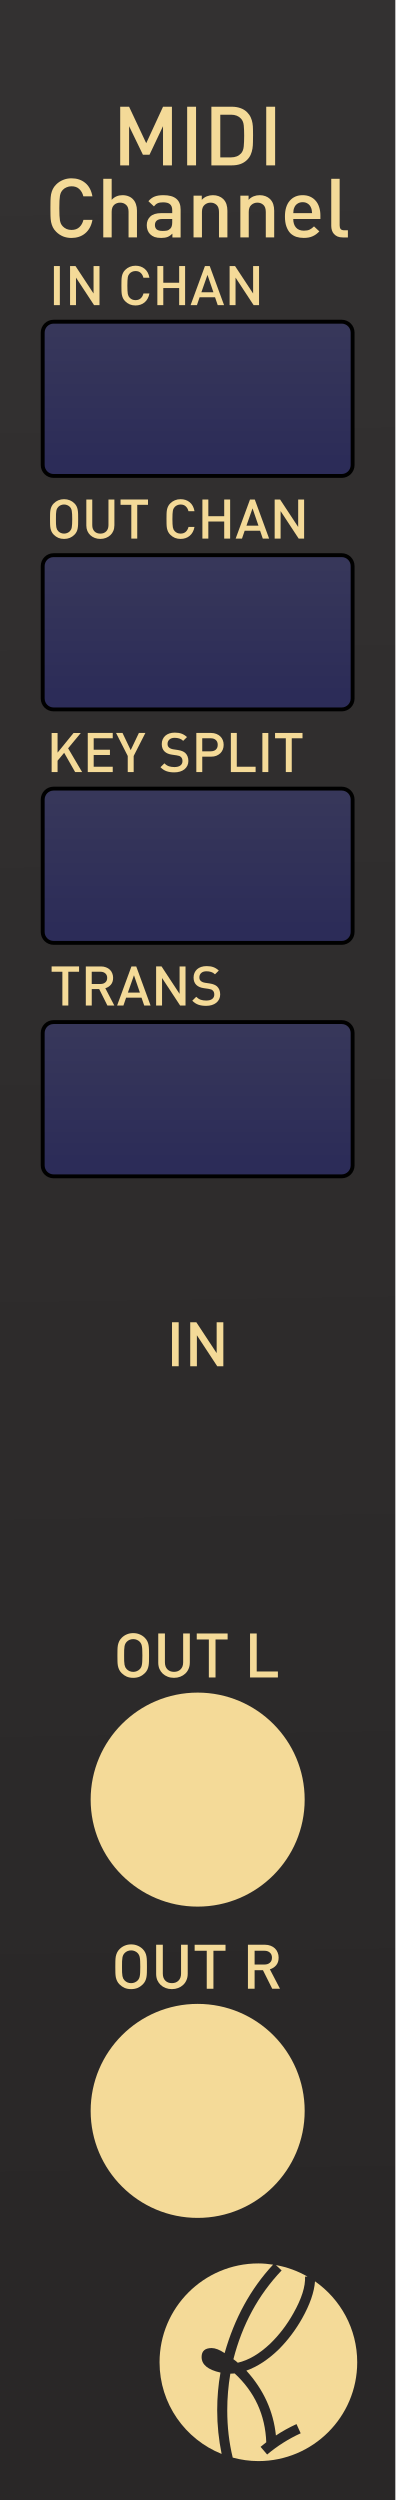
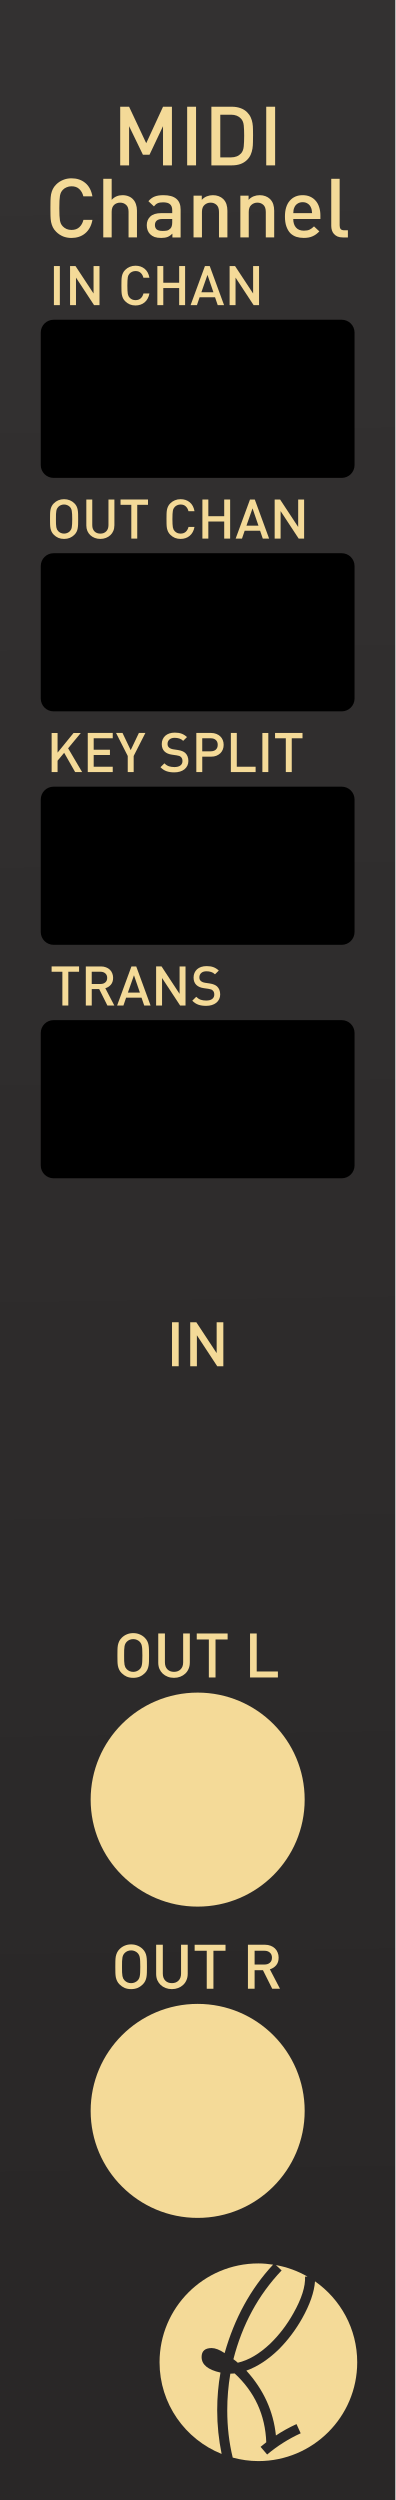
<svg xmlns="http://www.w3.org/2000/svg" xmlns:xlink="http://www.w3.org/1999/xlink" width="20.32mm" height="128.5mm" viewBox="0 0 20.32 128.5" version="1.1" id="svg1141">
  <defs id="defs1135">
-     <linearGradient id="linearGradient904">
-       <stop id="stop900" offset="0" style="stop-color:#2c2c58;stop-opacity:1" />
-       <stop id="stop902" offset="1" style="stop-color:#37375a;stop-opacity:1" />
-     </linearGradient>
    <linearGradient xlink:href="#linearGradient1109" id="linearGradient4954" gradientUnits="userSpaceOnUse" x1="110.747" y1="130.879" x2="111.503" y2="242.571" gradientTransform="matrix(0.4439375,0,0,0.9997364,-37.47226,-125.498)" />
    <linearGradient id="linearGradient1109">
      <stop style="stop-color:#333131;stop-opacity:1" offset="0" id="stop1105" />
      <stop style="stop-color:#292727;stop-opacity:1" offset="1" id="stop1107" />
    </linearGradient>
-     <linearGradient xlink:href="#linearGradient904" id="linearGradient1637" x1="25.4" y1="35.406" x2="25.4" y2="14.428" gradientUnits="userSpaceOnUse" gradientTransform="matrix(0.3982314,0,0,0.3171703,0.04492133,180.9472)" />
    <clipPath id="clipPath913" clipPathUnits="userSpaceOnUse">
      <path id="path911-3" d="M 0,472.252 H 165.6 V 0 H 0 Z" />
    </clipPath>
-     <linearGradient xlink:href="#linearGradient904" id="linearGradient1637-6" x1="25.4" y1="35.406" x2="25.4" y2="14.428" gradientUnits="userSpaceOnUse" gradientTransform="matrix(0.3982314,0,0,0.3171703,0.04492081,192.9472)" />
-     <linearGradient xlink:href="#linearGradient904" id="linearGradient1637-5" x1="25.4" y1="35.406" x2="25.4" y2="14.428" gradientUnits="userSpaceOnUse" gradientTransform="matrix(0.3982314,0,0,0.3171703,0.04492192,204.9472)" />
-     <linearGradient xlink:href="#linearGradient904" id="linearGradient1637-1" x1="25.4" y1="35.406" x2="25.4" y2="14.428" gradientUnits="userSpaceOnUse" gradientTransform="matrix(0.3982314,0,0,0.3171703,0.04492095,216.9472)" />
    <clipPath id="clipPath953" clipPathUnits="userSpaceOnUse">
      <path id="path951-3" d="M 0,500 H 200 V 0 H 0 Z" />
    </clipPath>
  </defs>
  <g id="layer4" style="display:inline">
    <path id="path1099" d="M 5e-7,-6.6e-6 H 20.32 V 128.5 H 5e-7 Z" style="display:inline;fill:url(#linearGradient4954);fill-opacity:1;stroke:#6e6e6e;stroke-width:0;stroke-miterlimit:4;stroke-dasharray:none;stroke-opacity:1" />
  </g>
  <g id="layer1" transform="translate(0,-168.5)" style="display:inline">
    <path style="display:inline;fill:#f4da98;fill-opacity:1;stroke:#000000;stroke-width:0;stroke-miterlimit:4;stroke-dasharray:none;stroke-opacity:0" d="M 15.66,277 A 5.5,5.5 0 0 1 10.16,282.5 5.5,5.5 0 0 1 4.66,277 5.5,5.5 0 0 1 10.16,271.5 5.5,5.5 0 0 1 15.66,277 Z" id="path4964" />
-     <rect style="display:inline;opacity:1;fill:url(#linearGradient1637);fill-opacity:1;stroke:#000000;stroke-width:0.2;stroke-linecap:butt;stroke-linejoin:miter;stroke-miterlimit:4;stroke-dasharray:none;stroke-opacity:1" id="rect1627" width="15.929" height="7.929" x="2.195" y="185.035" rx="0.56" />
+     <rect style="display:inline;opacity:1;fill:#000000;fill-opacity:1;stroke:#000000;stroke-width:0.2;stroke-linecap:butt;stroke-linejoin:miter;stroke-miterlimit:4;stroke-dasharray:none;stroke-opacity:1" id="rect1627" width="15.929" height="7.929" x="2.195" y="185.035" rx="0.56" />
    <g aria-label="IN" style="font-style:normal;font-variant:normal;font-weight:normal;font-stretch:normal;font-size:3.175px;line-height:100%;font-family:DIN;-inkscape-font-specification:DIN;text-align:center;letter-spacing:0px;word-spacing:0px;writing-mode:lr-tb;text-anchor:middle;fill:#f4da98;fill-opacity:1;stroke:#000000;stroke-width:0.265px;stroke-linecap:butt;stroke-linejoin:miter;stroke-opacity:0" id="text1979" transform="translate(32.17817,-37.48636)">
      <path d="m -22.994,276.211 v -2.261 h -0.343 v 2.261 z" style="fill:#f4da98;fill-opacity:1;stroke:#000000;stroke-width:0.265px;stroke-opacity:0" id="path1992" />
      <path d="m -20.699,276.211 v -2.261 h -0.343 v 1.587 l -1.045,-1.587 h -0.314 v 2.261 h 0.343 v -1.591 l 1.045,1.591 z" style="fill:#f4da98;fill-opacity:1;stroke:#000000;stroke-width:0.265px;stroke-opacity:0" id="path1994" />
    </g>
    <g aria-label="IN CHAN" style="font-style:normal;font-variant:normal;font-weight:500;font-stretch:normal;font-size:2.822px;line-height:1.25;font-family:DIN;-inkscape-font-specification:'DIN Medium';text-align:center;writing-mode:lr-tb;text-anchor:middle;fill:#f4da98;fill-opacity:1;stroke:none;stroke-width:1;stroke-miterlimit:4;stroke-dasharray:none;stroke-opacity:1" id="text908">
      <path d="m 3.076,184.184 v -2.009 h -0.305 v 2.009 z" style="fill:#f4da98;fill-opacity:1;stroke-width:1" id="path949" />
      <path d="m 5.114,184.184 v -2.009 h -0.305 v 1.411 l -0.929,-1.411 h -0.279 v 2.009 h 0.305 v -1.414 l 0.929,1.414 z" style="fill:#f4da98;fill-opacity:1;stroke-width:1" id="path951" />
      <path d="M 7.682,183.583 H 7.374 q -0.037,0.152 -0.138,0.248 -0.102,0.096 -0.271,0.096 -0.09,0 -0.167,-0.031 -0.076,-0.034 -0.13,-0.09 -0.037,-0.04 -0.062,-0.085 -0.023,-0.048 -0.037,-0.116 -0.011,-0.071 -0.017,-0.172 -0.006,-0.102 -0.006,-0.254 0,-0.152 0.006,-0.254 0.006,-0.102 0.017,-0.169 0.014,-0.071 0.037,-0.116 0.025,-0.048 0.062,-0.087 0.054,-0.056 0.13,-0.087 0.076,-0.034 0.167,-0.034 0.169,0 0.268,0.096 0.102,0.096 0.138,0.248 h 0.31 q -0.054,-0.302 -0.246,-0.46 -0.192,-0.158 -0.471,-0.158 -0.158,0 -0.291,0.056 -0.133,0.054 -0.237,0.158 -0.073,0.073 -0.113,0.155 -0.04,0.082 -0.059,0.178 -0.017,0.096 -0.02,0.214 -0.003,0.116 -0.003,0.26 0,0.144 0.003,0.262 0.003,0.116 0.02,0.212 0.02,0.096 0.059,0.178 0.04,0.082 0.113,0.155 0.104,0.104 0.237,0.161 0.133,0.054 0.291,0.054 0.135,0 0.254,-0.04 0.121,-0.04 0.214,-0.119 0.096,-0.079 0.158,-0.195 0.065,-0.116 0.09,-0.265 z" style="fill:#f4da98;fill-opacity:1;stroke-width:1" id="path953" />
      <path d="m 9.514,184.184 v -2.009 h -0.305 v 0.858 H 8.393 v -0.858 h -0.305 v 2.009 h 0.305 v -0.878 h 0.816 v 0.878 z" style="fill:#f4da98;fill-opacity:1;stroke-width:1" id="path955" />
      <path d="m 11.517,184.184 -0.737,-2.009 h -0.246 l -0.737,2.009 h 0.325 l 0.138,-0.404 h 0.793 l 0.138,0.404 z m -0.548,-0.663 h -0.618 l 0.313,-0.892 z" style="fill:#f4da98;fill-opacity:1;stroke-width:1" id="path958" />
      <path d="m 13.315,184.184 v -2.009 h -0.305 v 1.411 l -0.929,-1.411 h -0.279 v 2.009 h 0.305 v -1.414 l 0.929,1.414 z" style="fill:#f4da98;fill-opacity:1;stroke-width:1" id="path960" />
    </g>
    <g aria-label="OUT CHAN" style="font-style:normal;font-variant:normal;font-weight:500;font-stretch:normal;font-size:2.822px;line-height:1.25;font-family:DIN;-inkscape-font-specification:'DIN Medium';text-align:center;writing-mode:lr-tb;text-anchor:middle;fill:#f4da98;fill-opacity:1;stroke:none;stroke-width:1;stroke-miterlimit:4;stroke-dasharray:none;stroke-opacity:1" id="text912">
      <path d="m 4.017,195.179 q 0,-0.144 -0.003,-0.26 -0.003,-0.119 -0.02,-0.214 -0.017,-0.096 -0.056,-0.178 -0.04,-0.082 -0.113,-0.155 -0.104,-0.104 -0.237,-0.158 -0.133,-0.056 -0.294,-0.056 -0.161,0 -0.294,0.056 -0.13,0.054 -0.234,0.158 -0.073,0.073 -0.113,0.155 -0.04,0.082 -0.059,0.178 -0.017,0.096 -0.02,0.214 -0.003,0.116 -0.003,0.26 0,0.144 0.003,0.262 0.003,0.116 0.02,0.212 0.02,0.096 0.059,0.178 0.04,0.082 0.113,0.155 0.104,0.104 0.234,0.161 0.133,0.054 0.294,0.054 0.161,0 0.294,-0.054 0.133,-0.056 0.237,-0.161 0.073,-0.073 0.113,-0.155 0.04,-0.082 0.056,-0.178 0.017,-0.096 0.02,-0.212 0.003,-0.119 0.003,-0.262 z m -0.305,0 q 0,0.152 -0.006,0.254 -0.003,0.099 -0.017,0.169 -0.011,0.068 -0.037,0.116 -0.023,0.045 -0.059,0.085 -0.054,0.057 -0.133,0.09 -0.076,0.034 -0.167,0.034 -0.09,0 -0.169,-0.034 -0.076,-0.034 -0.13,-0.09 -0.037,-0.04 -0.062,-0.085 -0.023,-0.048 -0.037,-0.116 -0.011,-0.071 -0.017,-0.169 -0.003,-0.102 -0.003,-0.254 0,-0.152 0.003,-0.251 0.006,-0.102 0.017,-0.169 0.014,-0.07 0.037,-0.116 0.025,-0.048 0.062,-0.087 0.054,-0.056 0.13,-0.09 0.079,-0.034 0.169,-0.034 0.09,0 0.167,0.034 0.079,0.034 0.133,0.09 0.037,0.04 0.059,0.087 0.025,0.045 0.037,0.116 0.014,0.068 0.017,0.169 0.006,0.099 0.006,0.251 z" style="fill:#f4da98;fill-opacity:1;stroke-width:1" id="path963" />
      <path d="m 5.88,195.507 v -1.332 h -0.305 v 1.318 q 0,0.203 -0.116,0.319 -0.113,0.116 -0.302,0.116 -0.189,0 -0.302,-0.116 -0.113,-0.116 -0.113,-0.319 v -1.318 h -0.305 v 1.332 q 0,0.155 0.054,0.285 0.056,0.127 0.152,0.217 0.096,0.09 0.229,0.141 0.133,0.051 0.285,0.051 0.152,0 0.285,-0.051 0.133,-0.051 0.229,-0.141 0.099,-0.09 0.152,-0.217 0.056,-0.13 0.056,-0.285 z" style="fill:#f4da98;fill-opacity:1;stroke-width:1" id="path965" />
      <path d="m 7.607,194.448 v -0.274 H 6.196 v 0.274 h 0.553 v 1.736 h 0.305 v -1.736 z" style="fill:#f4da98;fill-opacity:1;stroke-width:1" id="path967" />
      <path d="M 9.998,195.583 H 9.69 q -0.037,0.152 -0.138,0.248 -0.102,0.096 -0.271,0.096 -0.09,0 -0.167,-0.031 -0.076,-0.034 -0.13,-0.09 -0.037,-0.04 -0.062,-0.085 -0.023,-0.048 -0.037,-0.116 -0.011,-0.071 -0.017,-0.172 -0.006,-0.102 -0.006,-0.254 0,-0.152 0.006,-0.254 0.006,-0.102 0.017,-0.169 0.014,-0.071 0.037,-0.116 0.025,-0.048 0.062,-0.087 0.054,-0.056 0.13,-0.087 0.076,-0.034 0.167,-0.034 0.169,0 0.268,0.096 0.102,0.096 0.138,0.248 H 9.998 q -0.054,-0.302 -0.246,-0.46 -0.192,-0.158 -0.471,-0.158 -0.158,0 -0.291,0.056 -0.133,0.054 -0.237,0.158 -0.073,0.073 -0.113,0.155 -0.04,0.082 -0.059,0.178 -0.017,0.096 -0.02,0.214 -0.003,0.116 -0.003,0.26 0,0.144 0.003,0.262 0.003,0.116 0.02,0.212 0.02,0.096 0.059,0.178 0.04,0.082 0.113,0.155 0.104,0.104 0.237,0.161 0.133,0.054 0.291,0.054 0.135,0 0.254,-0.04 0.121,-0.04 0.214,-0.119 0.096,-0.079 0.158,-0.195 0.065,-0.116 0.09,-0.265 z" style="fill:#f4da98;fill-opacity:1;stroke-width:1" id="path969" />
      <path d="m 11.829,196.184 v -2.009 h -0.305 v 0.858 h -0.816 v -0.858 h -0.305 v 2.009 h 0.305 v -0.878 h 0.816 v 0.878 z" style="fill:#f4da98;fill-opacity:1;stroke-width:1" id="path971" />
      <path d="m 13.833,196.184 -0.737,-2.009 h -0.246 l -0.737,2.009 h 0.325 l 0.138,-0.404 h 0.793 l 0.138,0.404 z m -0.548,-0.663 h -0.618 l 0.313,-0.892 z" style="fill:#f4da98;fill-opacity:1;stroke-width:1" id="path973" />
      <path d="m 15.631,196.184 v -2.009 h -0.305 v 1.411 l -0.929,-1.411 h -0.279 v 2.009 h 0.305 v -1.414 l 0.929,1.414 z" style="fill:#f4da98;fill-opacity:1;stroke-width:1" id="path975" />
    </g>
    <g aria-label="TRANS" style="font-style:normal;font-variant:normal;font-weight:500;font-stretch:normal;font-size:2.822px;line-height:1.25;font-family:DIN;-inkscape-font-specification:'DIN Medium';text-align:center;writing-mode:lr-tb;text-anchor:middle;fill:#f4da98;fill-opacity:1;stroke:none;stroke-width:1;stroke-miterlimit:4;stroke-dasharray:none;stroke-opacity:1" id="text916" transform="translate(-2.2366667e-6,11.99992)">
      <path d="m 4.064,206.448 v -0.274 H 2.653 v 0.274 h 0.553 v 1.736 h 0.305 v -1.736 z" style="fill:#f4da98;fill-opacity:1;stroke-width:1" id="path978" />
      <path d="m 5.876,208.184 -0.463,-0.889 q 0.169,-0.048 0.285,-0.181 0.116,-0.135 0.116,-0.353 0,-0.127 -0.045,-0.234 -0.042,-0.11 -0.124,-0.186 -0.082,-0.079 -0.198,-0.121 -0.113,-0.045 -0.257,-0.045 H 4.411 v 2.009 h 0.305 v -0.847 h 0.381 l 0.423,0.847 z m -0.367,-1.42 q 0,0.15 -0.096,0.231 -0.093,0.082 -0.246,0.082 h -0.452 v -0.629 h 0.452 q 0.152,0 0.246,0.085 0.096,0.082 0.096,0.231 z" style="fill:#f4da98;fill-opacity:1;stroke-width:1" id="path980" />
      <path d="m 7.739,208.184 -0.737,-2.009 H 6.756 l -0.737,2.009 h 0.325 l 0.138,-0.404 h 0.793 l 0.138,0.404 z M 7.191,207.521 H 6.573 l 0.313,-0.892 z" style="fill:#f4da98;fill-opacity:1;stroke-width:1" id="path982" />
      <path d="m 9.536,208.184 v -2.009 h -0.305 v 1.411 L 8.303,206.174 h -0.279 v 2.009 h 0.305 v -1.414 l 0.929,1.414 z" style="fill:#f4da98;fill-opacity:1;stroke-width:1" id="path984" />
      <path d="m 11.317,207.611 q 0,-0.13 -0.042,-0.234 -0.04,-0.104 -0.121,-0.178 -0.065,-0.056 -0.15,-0.09 -0.085,-0.037 -0.226,-0.059 l -0.229,-0.034 q -0.147,-0.023 -0.226,-0.093 -0.04,-0.037 -0.059,-0.082 -0.017,-0.048 -0.017,-0.104 0,-0.135 0.093,-0.223 0.096,-0.09 0.274,-0.09 0.127,0 0.234,0.034 0.11,0.031 0.203,0.121 l 0.195,-0.192 q -0.13,-0.121 -0.277,-0.175 -0.147,-0.054 -0.347,-0.054 -0.158,0 -0.282,0.042 -0.124,0.042 -0.212,0.121 -0.085,0.079 -0.133,0.189 -0.045,0.107 -0.045,0.237 0,0.246 0.147,0.384 0.135,0.127 0.381,0.161 l 0.237,0.034 q 0.09,0.014 0.135,0.031 0.045,0.017 0.085,0.054 0.079,0.071 0.079,0.209 0,0.147 -0.11,0.229 -0.107,0.079 -0.305,0.079 -0.155,0 -0.279,-0.04 -0.124,-0.042 -0.234,-0.152 l -0.203,0.2 q 0.144,0.147 0.313,0.206 0.169,0.059 0.398,0.059 0.158,0 0.291,-0.04 0.133,-0.04 0.229,-0.116 0.096,-0.076 0.15,-0.186 0.054,-0.11 0.054,-0.248 z" style="fill:#f4da98;fill-opacity:1;stroke-width:1" id="path986" />
    </g>
    <g aria-label="KEY SPLIT" style="font-style:normal;font-variant:normal;font-weight:500;font-stretch:normal;font-size:2.822px;line-height:1.25;font-family:DIN;-inkscape-font-specification:'DIN Medium';text-align:center;writing-mode:lr-tb;text-anchor:middle;fill:#f4da98;fill-opacity:1;stroke:none;stroke-width:1;stroke-miterlimit:4;stroke-dasharray:none;stroke-opacity:1" id="text920" transform="translate(-6.3666667e-7,-12.00008)">
      <path d="m 4.221,220.184 -0.72,-1.222 0.652,-0.787 H 3.78 l -0.821,1.01 v -1.01 h -0.305 v 2.009 h 0.305 v -0.584 l 0.339,-0.406 0.564,0.991 z" style="fill:#f4da98;fill-opacity:1;stroke-width:1" id="path989" />
      <path d="m 5.795,220.184 v -0.274 H 4.816 v -0.604 h 0.835 v -0.271 H 4.816 v -0.587 h 0.979 v -0.274 H 4.511 v 2.009 z" style="fill:#f4da98;fill-opacity:1;stroke-width:1" id="path991" />
      <path d="M 7.472,218.174 H 7.139 l -0.421,0.883 -0.421,-0.883 H 5.965 l 0.601,1.183 v 0.827 h 0.305 v -0.827 z" style="fill:#f4da98;fill-opacity:1;stroke-width:1" id="path993" />
      <path d="m 9.682,219.611 q 0,-0.13 -0.042,-0.234 -0.04,-0.104 -0.121,-0.178 -0.065,-0.056 -0.15,-0.09 -0.085,-0.037 -0.226,-0.059 l -0.229,-0.034 q -0.147,-0.023 -0.226,-0.093 -0.04,-0.037 -0.059,-0.082 -0.017,-0.048 -0.017,-0.104 0,-0.135 0.093,-0.223 0.096,-0.09 0.274,-0.09 0.127,0 0.234,0.034 0.11,0.031 0.203,0.121 L 9.611,218.386 q -0.13,-0.121 -0.277,-0.175 -0.147,-0.054 -0.347,-0.054 -0.158,0 -0.282,0.042 -0.124,0.042 -0.212,0.121 -0.085,0.079 -0.133,0.189 -0.045,0.107 -0.045,0.237 0,0.246 0.147,0.384 0.135,0.127 0.381,0.161 l 0.237,0.034 q 0.09,0.014 0.135,0.031 0.045,0.017 0.085,0.054 0.079,0.071 0.079,0.209 0,0.147 -0.11,0.229 -0.107,0.079 -0.305,0.079 -0.155,0 -0.279,-0.04 -0.124,-0.042 -0.234,-0.152 l -0.203,0.2 q 0.144,0.147 0.313,0.206 0.169,0.059 0.398,0.059 0.158,0 0.291,-0.04 0.133,-0.04 0.229,-0.116 0.096,-0.076 0.15,-0.186 0.054,-0.11 0.054,-0.248 z" style="fill:#f4da98;fill-opacity:1;stroke-width:1" id="path995" />
      <path d="m 11.496,218.784 q 0,-0.13 -0.045,-0.243 -0.045,-0.113 -0.13,-0.192 -0.085,-0.082 -0.203,-0.127 -0.119,-0.048 -0.265,-0.048 h -0.762 v 2.009 h 0.305 v -0.79 h 0.457 q 0.147,0 0.265,-0.045 0.119,-0.048 0.203,-0.127 0.085,-0.082 0.13,-0.192 0.045,-0.113 0.045,-0.246 z m -0.305,0 q 0,0.161 -0.099,0.248 -0.096,0.085 -0.257,0.085 h -0.44 v -0.669 h 0.44 q 0.161,0 0.257,0.087 0.099,0.087 0.099,0.248 z" style="fill:#f4da98;fill-opacity:1;stroke-width:1" id="path997" />
      <path d="m 13.139,220.184 v -0.274 h -0.968 v -1.736 h -0.305 v 2.009 z" style="fill:#f4da98;fill-opacity:1;stroke-width:1" id="path999" />
      <path d="m 13.791,220.184 v -2.009 h -0.305 v 2.009 z" style="fill:#f4da98;fill-opacity:1;stroke-width:1" id="path1001" />
      <path d="m 15.549,218.448 v -0.274 h -1.411 v 0.274 h 0.553 v 1.736 h 0.305 v -1.736 z" style="fill:#f4da98;fill-opacity:1;stroke-width:1" id="path1003" />
    </g>
    <path style="display:inline;fill:#f4da98;fill-opacity:1;stroke:#000000;stroke-width:0;stroke-miterlimit:4;stroke-dasharray:none;stroke-opacity:0" d="m 15.66,261 a 5.5,5.5 0 0 1 -5.5,5.5 5.5,5.5 0 0 1 -5.5,-5.5 5.5,5.5 0 0 1 5.5,-5.5 A 5.5,5.5 0 0 1 15.66,261 Z" id="path4964-3" />
-     <rect style="display:inline;opacity:1;fill:url(#linearGradient1637-6);fill-opacity:1;stroke:#000000;stroke-width:0.2;stroke-linecap:butt;stroke-linejoin:miter;stroke-miterlimit:4;stroke-dasharray:none;stroke-opacity:1" id="rect1627-3" width="15.929" height="7.929" x="2.195" y="197.035" rx="0.56" />
-     <rect style="display:inline;opacity:1;fill:url(#linearGradient1637-5);fill-opacity:1;stroke:#000000;stroke-width:0.2;stroke-linecap:butt;stroke-linejoin:miter;stroke-miterlimit:4;stroke-dasharray:none;stroke-opacity:1" id="rect1627-9" width="15.929" height="7.929" x="2.195" y="209.035" rx="0.56" />
-     <rect style="display:inline;opacity:1;fill:url(#linearGradient1637-1);fill-opacity:1;stroke:#000000;stroke-width:0.2;stroke-linecap:butt;stroke-linejoin:miter;stroke-miterlimit:4;stroke-dasharray:none;stroke-opacity:1" id="rect1627-0" width="15.929" height="7.929" x="2.195" y="221.035" rx="0.56" />
+     <rect style="display:inline;opacity:1;fill:#000000;fill-opacity:1;stroke:#000000;stroke-width:0.2;stroke-linecap:butt;stroke-linejoin:miter;stroke-miterlimit:4;stroke-dasharray:none;stroke-opacity:1" id="rect1627-3" width="15.929" height="7.929" x="2.195" y="197.035" rx="0.56" />
+     <rect style="display:inline;opacity:1;fill:#000000;fill-opacity:1;stroke:#000000;stroke-width:0.2;stroke-linecap:butt;stroke-linejoin:miter;stroke-miterlimit:4;stroke-dasharray:none;stroke-opacity:1" id="rect1627-9" width="15.929" height="7.929" x="2.195" y="209.035" rx="0.56" />
+     <rect style="display:inline;opacity:1;fill:#000000;fill-opacity:1;stroke:#000000;stroke-width:0.2;stroke-linecap:butt;stroke-linejoin:miter;stroke-miterlimit:4;stroke-dasharray:none;stroke-opacity:1" id="rect1627-0" width="15.929" height="7.929" x="2.195" y="221.035" rx="0.56" />
    <g aria-label="OUT L" style="font-style:normal;font-variant:normal;font-weight:500;font-stretch:normal;font-size:3.175px;line-height:1.25;font-family:DIN;-inkscape-font-specification:'DIN Medium';text-align:center;writing-mode:lr-tb;text-anchor:middle;fill:#f4da98;fill-opacity:1;stroke:none;stroke-width:1;stroke-miterlimit:4;stroke-dasharray:none;stroke-opacity:1" id="text939" transform="translate(-5.2173946e-7,-5.999999)">
      <path d="m 7.661,259.592 q 0,-0.162 -0.003,-0.292 -0.003,-0.133 -0.022,-0.241 -0.019,-0.108 -0.064,-0.2 -0.044,-0.092 -0.127,-0.175 -0.117,-0.117 -0.267,-0.178 -0.149,-0.064 -0.33,-0.064 -0.181,0 -0.33,0.064 -0.146,0.06 -0.264,0.178 -0.083,0.083 -0.127,0.175 -0.044,0.092 -0.067,0.2 -0.019,0.108 -0.022,0.241 -0.003,0.13 -0.003,0.292 0,0.162 0.003,0.295 0.003,0.13 0.022,0.238 0.022,0.108 0.067,0.2 0.044,0.092 0.127,0.175 0.117,0.117 0.264,0.181 0.149,0.06 0.33,0.06 0.181,0 0.33,-0.06 0.149,-0.064 0.267,-0.181 0.083,-0.083 0.127,-0.175 0.044,-0.092 0.064,-0.2 0.019,-0.108 0.022,-0.238 0.003,-0.133 0.003,-0.295 z m -0.343,0 q 0,0.171 -0.006,0.286 -0.003,0.111 -0.019,0.191 -0.013,0.076 -0.041,0.13 -0.025,0.051 -0.067,0.095 -0.06,0.064 -0.149,0.102 -0.086,0.038 -0.187,0.038 -0.102,0 -0.191,-0.038 -0.086,-0.038 -0.146,-0.102 -0.041,-0.044 -0.07,-0.095 -0.025,-0.054 -0.041,-0.13 -0.013,-0.079 -0.019,-0.191 -0.003,-0.114 -0.003,-0.286 0,-0.171 0.003,-0.283 0.006,-0.114 0.019,-0.191 0.016,-0.079 0.041,-0.13 0.029,-0.054 0.07,-0.098 0.06,-0.064 0.146,-0.102 0.089,-0.038 0.191,-0.038 0.102,0 0.187,0.038 0.089,0.038 0.149,0.102 0.041,0.044 0.067,0.098 0.029,0.051 0.041,0.13 0.016,0.076 0.019,0.191 0.006,0.111 0.006,0.283 z" style="fill:#f4da98;fill-opacity:1;stroke-width:1" id="path1015" />
      <path d="m 9.757,259.96 v -1.499 h -0.343 v 1.483 q 0,0.229 -0.13,0.359 -0.127,0.13 -0.34,0.13 -0.213,0 -0.34,-0.13 -0.127,-0.13 -0.127,-0.359 v -1.483 h -0.343 v 1.499 q 0,0.175 0.06,0.321 0.064,0.143 0.171,0.244 0.108,0.102 0.257,0.159 0.149,0.057 0.321,0.057 0.171,0 0.321,-0.057 0.149,-0.057 0.257,-0.159 0.111,-0.102 0.171,-0.244 0.064,-0.146 0.064,-0.321 z" style="fill:#f4da98;fill-opacity:1;stroke-width:1" id="path1017" />
      <path d="m 11.7,258.769 v -0.308 h -1.587 v 0.308 h 0.622 v 1.953 h 0.343 v -1.953 z" style="fill:#f4da98;fill-opacity:1;stroke-width:1" id="path1019" />
      <path d="m 14.284,260.722 v -0.308 h -1.089 v -1.953 h -0.343 v 2.261 z" style="fill:#f4da98;fill-opacity:1;stroke-width:1" id="path1021" />
    </g>
    <g aria-label="OUT R" style="font-style:normal;font-variant:normal;font-weight:500;font-stretch:normal;font-size:2.822px;line-height:1.25;font-family:DIN;-inkscape-font-specification:'DIN Medium';text-align:center;writing-mode:lr-tb;text-anchor:middle;fill:#f4da98;fill-opacity:1;stroke:none;stroke-width:1;stroke-miterlimit:4;stroke-dasharray:none;stroke-opacity:1" id="text928" transform="translate(-5.2173946e-7,-5.999999)">
      <path d="m 7.553,275.592 q 0,-0.162 -0.003,-0.292 -0.003,-0.133 -0.022,-0.241 -0.019,-0.108 -0.064,-0.2 -0.044,-0.092 -0.127,-0.175 -0.117,-0.117 -0.267,-0.178 -0.149,-0.064 -0.33,-0.064 -0.181,0 -0.33,0.064 -0.146,0.06 -0.264,0.178 -0.083,0.083 -0.127,0.175 -0.044,0.092 -0.067,0.2 -0.019,0.108 -0.022,0.241 -0.003,0.13 -0.003,0.292 0,0.162 0.003,0.295 0.003,0.13 0.022,0.238 0.022,0.108 0.067,0.2 0.044,0.092 0.127,0.175 0.117,0.117 0.264,0.181 0.149,0.06 0.33,0.06 0.181,0 0.33,-0.06 0.149,-0.064 0.267,-0.181 0.083,-0.083 0.127,-0.175 0.044,-0.092 0.064,-0.2 0.019,-0.108 0.022,-0.238 0.003,-0.133 0.003,-0.295 z m -0.343,0 q 0,0.171 -0.006,0.286 -0.003,0.111 -0.019,0.191 -0.013,0.076 -0.041,0.13 -0.025,0.051 -0.067,0.095 -0.06,0.064 -0.149,0.102 -0.086,0.038 -0.187,0.038 -0.102,0 -0.191,-0.038 -0.086,-0.038 -0.146,-0.102 -0.041,-0.044 -0.07,-0.095 -0.025,-0.054 -0.041,-0.13 -0.013,-0.079 -0.019,-0.191 -0.003,-0.114 -0.003,-0.286 0,-0.171 0.003,-0.283 0.006,-0.114 0.019,-0.191 0.016,-0.079 0.041,-0.13 0.029,-0.054 0.07,-0.098 0.06,-0.064 0.146,-0.102 0.089,-0.038 0.191,-0.038 0.102,0 0.187,0.038 0.089,0.038 0.149,0.102 0.041,0.044 0.067,0.098 0.029,0.051 0.041,0.13 0.016,0.076 0.019,0.191 0.006,0.111 0.006,0.283 z" style="font-size:3.175px;stroke:none;stroke-width:1" id="path948" />
      <path d="m 9.649,275.96 v -1.499 h -0.343 v 1.483 q 0,0.229 -0.13,0.359 -0.127,0.13 -0.34,0.13 -0.213,0 -0.34,-0.13 -0.127,-0.13 -0.127,-0.359 v -1.483 h -0.343 v 1.499 q 0,0.175 0.06,0.321 0.064,0.143 0.171,0.244 0.108,0.102 0.257,0.159 0.149,0.057 0.321,0.057 0.171,0 0.321,-0.057 0.149,-0.057 0.257,-0.159 0.111,-0.102 0.171,-0.244 0.064,-0.146 0.064,-0.321 z" style="font-size:3.175px;stroke:none;stroke-width:1" id="path950" />
      <path d="m 11.592,274.769 v -0.308 h -1.587 v 0.308 h 0.622 v 1.953 h 0.343 v -1.953 z" style="font-size:3.175px;stroke:none;stroke-width:1" id="path952" />
      <path d="m 14.392,276.722 -0.521,-1 q 0.191,-0.054 0.321,-0.203 0.13,-0.152 0.13,-0.397 0,-0.143 -0.051,-0.264 -0.048,-0.124 -0.14,-0.21 -0.092,-0.089 -0.222,-0.137 -0.127,-0.051 -0.289,-0.051 h -0.876 v 2.261 h 0.343 v -0.953 h 0.429 l 0.476,0.953 z m -0.413,-1.597 q 0,0.168 -0.108,0.26 -0.105,0.092 -0.276,0.092 h -0.508 v -0.708 h 0.508 q 0.171,0 0.276,0.095 0.108,0.092 0.108,0.26 z" style="font-size:3.175px;stroke:none;stroke-width:1" id="path954" />
    </g>
    <g aria-label="MIDI" style="font-style:normal;font-variant:normal;font-weight:normal;font-stretch:normal;font-size:4.233px;line-height:1.25;font-family:DIN;-inkscape-font-specification:DIN;text-align:center;letter-spacing:0px;word-spacing:0px;text-anchor:middle;fill:#f4da98;fill-opacity:1;stroke:none;stroke-width:0.265" id="text931">
      <path d="m 8.837,177 v -3.014 h -0.457 l -0.864,1.875 -0.881,-1.875 h -0.457 V 177 h 0.457 v -2.015 l 0.711,1.469 h 0.339 l 0.694,-1.469 V 177 Z" style="fill:#f4da98;fill-opacity:1;stroke-width:0.265" id="path911" />
      <path d="m 10.077,177 v -3.014 H 9.62 V 177 Z" style="fill:#f4da98;fill-opacity:1;stroke-width:0.265" id="path913" />
      <path d="m 13.007,175.472 q 0,-0.165 -0.004,-0.326 0,-0.161 -0.025,-0.313 -0.025,-0.157 -0.089,-0.296 -0.064,-0.144 -0.186,-0.267 -0.144,-0.144 -0.343,-0.212 -0.199,-0.072 -0.436,-0.072 H 10.865 V 177 h 1.058 q 0.237,0 0.436,-0.068 0.199,-0.072 0.343,-0.216 0.123,-0.123 0.186,-0.271 0.064,-0.148 0.089,-0.309 0.025,-0.161 0.025,-0.33 0.004,-0.169 0.004,-0.334 z m -0.457,0 q 0,0.313 -0.021,0.55 -0.021,0.233 -0.14,0.364 -0.186,0.203 -0.512,0.203 h -0.555 v -2.193 h 0.555 q 0.326,0 0.512,0.203 0.119,0.131 0.14,0.347 0.021,0.212 0.021,0.525 z" style="fill:#f4da98;fill-opacity:1;stroke-width:0.265" id="path915" />
      <path d="m 14.141,177 v -3.014 h -0.457 V 177 Z" style="fill:#f4da98;fill-opacity:1;stroke-width:0.265" id="path917" />
    </g>
    <g aria-label="Channel" style="font-style:normal;font-variant:normal;font-weight:normal;font-stretch:normal;font-size:4.233px;line-height:1.25;font-family:DIN;-inkscape-font-specification:DIN;text-align:center;letter-spacing:0px;word-spacing:0px;text-anchor:middle;fill:#f4da98;fill-opacity:1;stroke:none;stroke-width:0.265" id="text940">
      <path d="M 4.75,179.802 H 4.288 q -0.055,0.229 -0.207,0.373 -0.152,0.144 -0.406,0.144 -0.135,0 -0.25,-0.047 -0.114,-0.051 -0.195,-0.135 -0.055,-0.059 -0.093,-0.127 -0.034,-0.072 -0.055,-0.174 -0.017,-0.106 -0.025,-0.258 -0.008,-0.152 -0.008,-0.381 0,-0.229 0.008,-0.381 0.008,-0.152 0.025,-0.254 0.021,-0.106 0.055,-0.174 0.038,-0.072 0.093,-0.131 0.08,-0.085 0.195,-0.131 0.114,-0.051 0.25,-0.051 0.254,0 0.402,0.144 0.152,0.144 0.207,0.373 h 0.466 q -0.08,-0.453 -0.368,-0.69 -0.288,-0.237 -0.707,-0.237 -0.237,0 -0.436,0.085 -0.199,0.08 -0.356,0.237 -0.11,0.11 -0.169,0.233 -0.059,0.123 -0.089,0.267 -0.025,0.144 -0.03,0.322 -0.004,0.174 -0.004,0.389 0,0.216 0.004,0.394 0.004,0.174 0.03,0.318 0.03,0.144 0.089,0.267 0.059,0.123 0.169,0.233 0.157,0.157 0.356,0.241 0.199,0.08 0.436,0.08 0.203,0 0.381,-0.059 0.182,-0.059 0.322,-0.178 0.144,-0.119 0.237,-0.292 0.097,-0.174 0.135,-0.398 z" style="fill:#f4da98;fill-opacity:1;stroke-width:0.265" id="path896" />
      <path d="m 7.04,180.704 v -1.384 q 0,-0.174 -0.051,-0.318 -0.047,-0.148 -0.144,-0.25 -0.093,-0.106 -0.233,-0.161 -0.14,-0.059 -0.317,-0.059 -0.161,0 -0.305,0.059 -0.14,0.059 -0.25,0.182 v -1.084 h -0.432 v 3.014 h 0.432 v -1.317 q 0,-0.241 0.127,-0.356 0.127,-0.114 0.309,-0.114 0.182,0 0.305,0.114 0.127,0.11 0.127,0.356 v 1.317 z" style="fill:#f4da98;fill-opacity:1;stroke-width:0.265" id="path898" />
      <path d="m 9.284,180.704 v -1.435 q 0,-0.737 -0.885,-0.737 -0.267,0 -0.445,0.068 -0.174,0.064 -0.326,0.241 l 0.284,0.267 q 0.089,-0.114 0.191,-0.161 0.102,-0.047 0.279,-0.047 0.254,0 0.36,0.102 0.11,0.097 0.11,0.301 v 0.152 H 8.285 q -0.373,0 -0.559,0.174 -0.182,0.174 -0.182,0.445 0,0.284 0.169,0.461 0.097,0.097 0.233,0.148 0.14,0.047 0.343,0.047 0.199,0 0.326,-0.051 0.127,-0.051 0.246,-0.169 v 0.195 z m -0.432,-0.775 q 0,0.224 -0.093,0.318 -0.085,0.085 -0.182,0.106 -0.097,0.017 -0.22,0.017 -0.203,0 -0.301,-0.076 -0.093,-0.08 -0.093,-0.229 0,-0.148 0.097,-0.229 0.097,-0.08 0.288,-0.08 h 0.504 z" style="fill:#f4da98;fill-opacity:1;stroke-width:0.265" id="path900" />
      <path d="m 11.688,180.704 v -1.372 q 0,-0.182 -0.047,-0.33 -0.047,-0.152 -0.169,-0.275 -0.097,-0.093 -0.233,-0.144 -0.131,-0.051 -0.296,-0.051 -0.161,0 -0.313,0.059 -0.148,0.059 -0.258,0.182 v -0.216 H 9.948 v 2.146 h 0.432 v -1.308 q 0,-0.246 0.131,-0.36 0.131,-0.119 0.313,-0.119 0.182,0 0.305,0.114 0.127,0.114 0.127,0.364 v 1.308 z" style="fill:#f4da98;fill-opacity:1;stroke-width:0.265" id="path902" />
      <path d="m 14.093,180.704 v -1.372 q 0,-0.182 -0.047,-0.33 -0.047,-0.152 -0.169,-0.275 -0.097,-0.093 -0.233,-0.144 -0.131,-0.051 -0.296,-0.051 -0.161,0 -0.313,0.059 -0.148,0.059 -0.258,0.182 v -0.216 h -0.423 v 2.146 h 0.432 v -1.308 q 0,-0.246 0.131,-0.36 0.131,-0.119 0.313,-0.119 0.182,0 0.305,0.114 0.127,0.114 0.127,0.364 v 1.308 z" style="fill:#f4da98;fill-opacity:1;stroke-width:0.265" id="path904" />
      <path d="m 16.468,179.756 v -0.191 q 0,-0.229 -0.064,-0.419 -0.059,-0.191 -0.178,-0.326 -0.114,-0.135 -0.284,-0.212 -0.169,-0.076 -0.385,-0.076 -0.415,0 -0.665,0.288 -0.246,0.284 -0.246,0.809 0,0.305 0.076,0.516 0.076,0.212 0.203,0.343 0.131,0.127 0.305,0.186 0.178,0.055 0.381,0.055 0.14,0 0.25,-0.021 0.114,-0.021 0.207,-0.064 0.097,-0.042 0.178,-0.102 0.085,-0.064 0.169,-0.148 l -0.275,-0.258 q -0.114,0.114 -0.229,0.169 -0.11,0.051 -0.292,0.051 -0.267,0 -0.406,-0.161 -0.14,-0.161 -0.14,-0.44 z m -0.428,-0.301 h -0.965 q 0.004,-0.097 0.013,-0.157 0.009,-0.064 0.042,-0.135 0.051,-0.123 0.161,-0.195 0.114,-0.076 0.267,-0.076 0.152,0 0.262,0.076 0.11,0.072 0.161,0.195 0.034,0.072 0.042,0.135 0.013,0.059 0.017,0.157 z" style="fill:#f4da98;fill-opacity:1;stroke-width:0.265" id="path906" />
      <path d="m 17.882,180.704 v -0.368 h -0.191 q -0.131,0 -0.182,-0.064 -0.051,-0.064 -0.051,-0.186 v -2.396 h -0.432 v 2.421 q 0,0.119 0.034,0.229 0.034,0.106 0.106,0.186 0.072,0.08 0.182,0.131 0.114,0.047 0.267,0.047 z" style="fill:#f4da98;fill-opacity:1;stroke-width:0.265" id="path908" />
    </g>
    <flowRoot xml:space="preserve" id="flowRoot942" style="fill:black;fill-opacity:1;stroke:none;font-family:DIN;font-style:normal;font-weight:normal;font-size:16px;line-height:1.25;letter-spacing:0px;word-spacing:0px;-inkscape-font-specification:DIN;font-stretch:normal;font-variant:normal;text-anchor:middle;text-align:center">
      <flowRegion id="flowRegion944">
        <rect id="rect946" width="265.714" height="137.143" x="-310.714" y="14.241" />
      </flowRegion>
      <flowPara id="flowPara948" />
    </flowRoot>
    <g transform="matrix(0.3527778,0,0,-0.3527778,11.16334,292.3884)" id="g3796" style="display:inline;fill:#f4da98;fill-opacity:1;stroke:none">
      <path id="path3798" style="fill:#f4da98;fill-opacity:1;fill-rule:nonzero;stroke:none" d="M 0,0 C 0,1.873 0.16,3.703 0.479,5.492 -1.353,5.898 -2.27,6.65 -2.27,7.76 c 0,0.873 0.492,1.306 1.47,1.306 0.513,0 1.141,-0.242 1.885,-0.734 1.445,5.092 3.802,9.383 7.06,12.887 -0.702,0.105 -1.413,0.178 -2.143,0.178 -7.952,0 -14.399,-6.448 -14.399,-14.401 0,-6.057 3.745,-11.232 9.043,-13.357 C 0.223,-4.273 0,-2.152 0,0" />
    </g>
    <g transform="matrix(0.3527778,0,0,-0.3527778,11.99702,289.764)" id="g3800" style="display:inline;fill:#f4da98;fill-opacity:1;stroke:none">
      <path id="path3802" style="fill:#f4da98;fill-opacity:1;fill-rule:nonzero;stroke:none" d="m 0,0 c 0.275,-0.191 0.487,-0.359 0.638,-0.51 1.575,0.362 3.15,1.287 4.725,2.778 1.319,1.279 2.448,2.757 3.385,4.439 1.193,2.109 1.756,3.885 1.693,5.332 h 0.357 C 9.394,12.846 7.845,13.422 6.194,13.717 L 7.025,12.936 C 3.638,9.379 1.297,5.068 0,0" />
    </g>
    <g transform="matrix(0.3527778,0,0,-0.3527778,16.19145,285.7607)" id="g3804" style="display:inline;fill:#f4da98;fill-opacity:1;stroke:none">
      <path id="path3806" style="fill:#f4da98;fill-opacity:1;fill-rule:nonzero;stroke:none" d="m 0,0 c -0.115,-1.566 -0.734,-3.357 -1.863,-5.375 -0.96,-1.703 -2.098,-3.213 -3.416,-4.535 -1.535,-1.488 -3.111,-2.524 -4.726,-3.098 2.51,-2.765 3.947,-5.92 4.31,-9.451 0.934,0.619 1.937,1.172 3,1.66 l 0.606,-1.342 c -1.765,-0.808 -3.393,-1.837 -4.885,-3.093 l -0.956,1.119 0.828,0.666 c -0.147,3.98 -1.681,7.322 -4.597,10.025 l -0.638,-0.031 c -0.3,-1.787 -0.45,-3.567 -0.45,-5.332 0,-2.432 0.27,-4.731 0.798,-6.895 1.194,-0.322 2.443,-0.508 3.738,-0.508 7.953,0 14.4,6.446 14.4,14.399 C 6.149,-6.91 3.715,-2.604 0,0" />
    </g>
  </g>
</svg>
